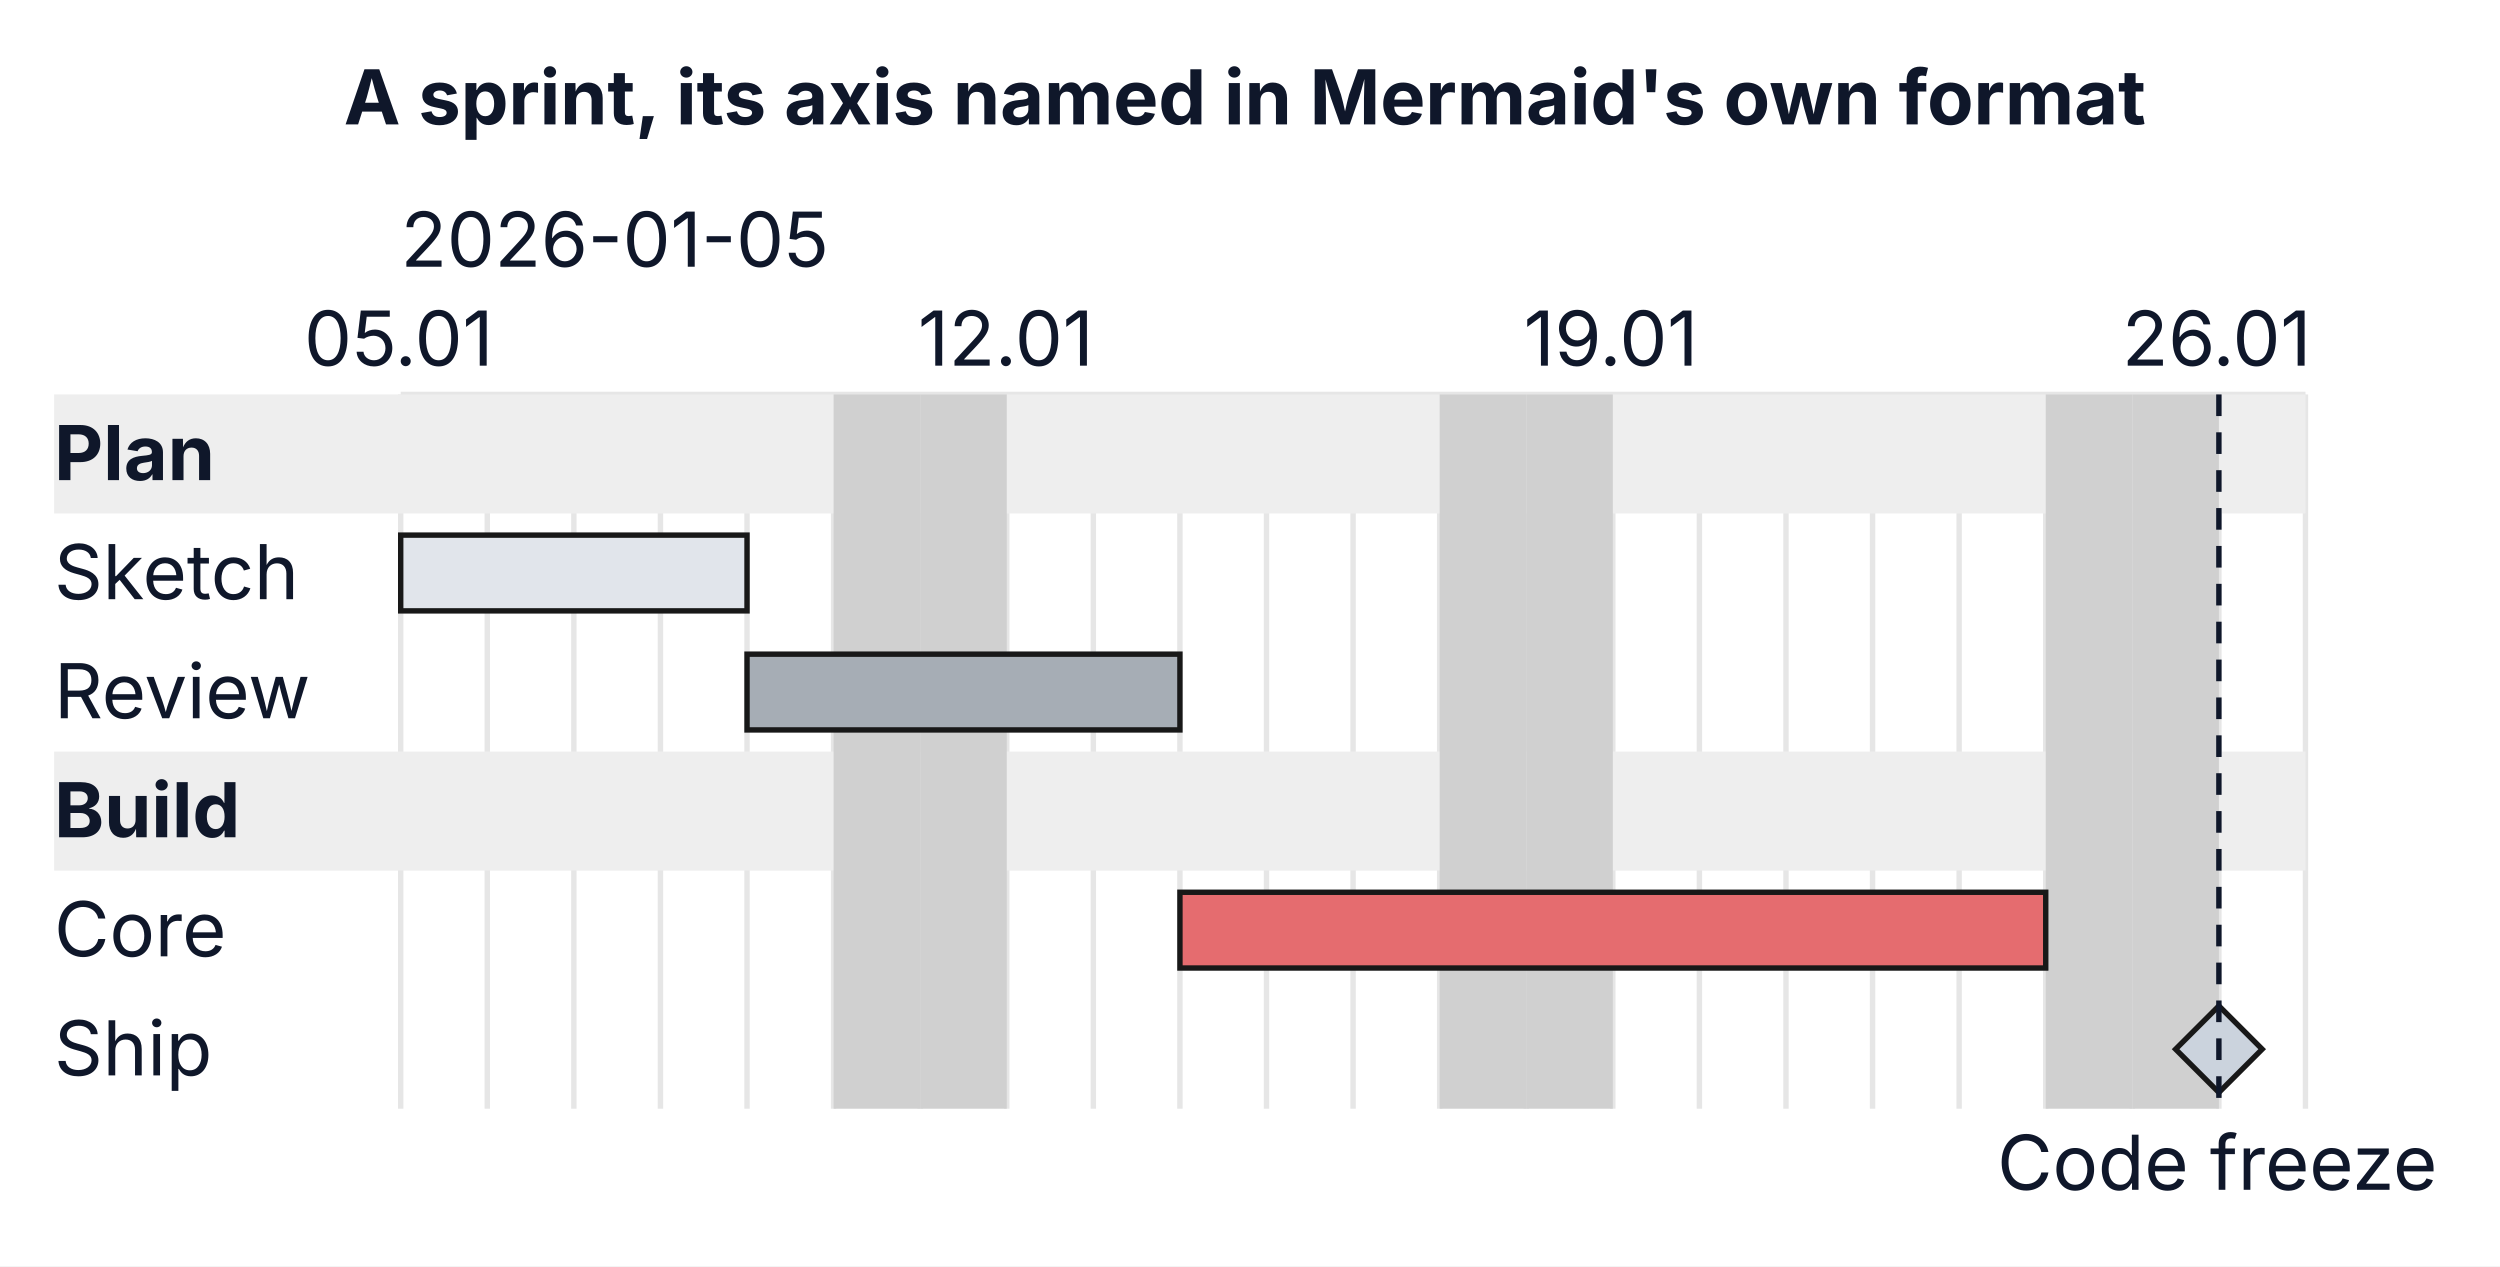
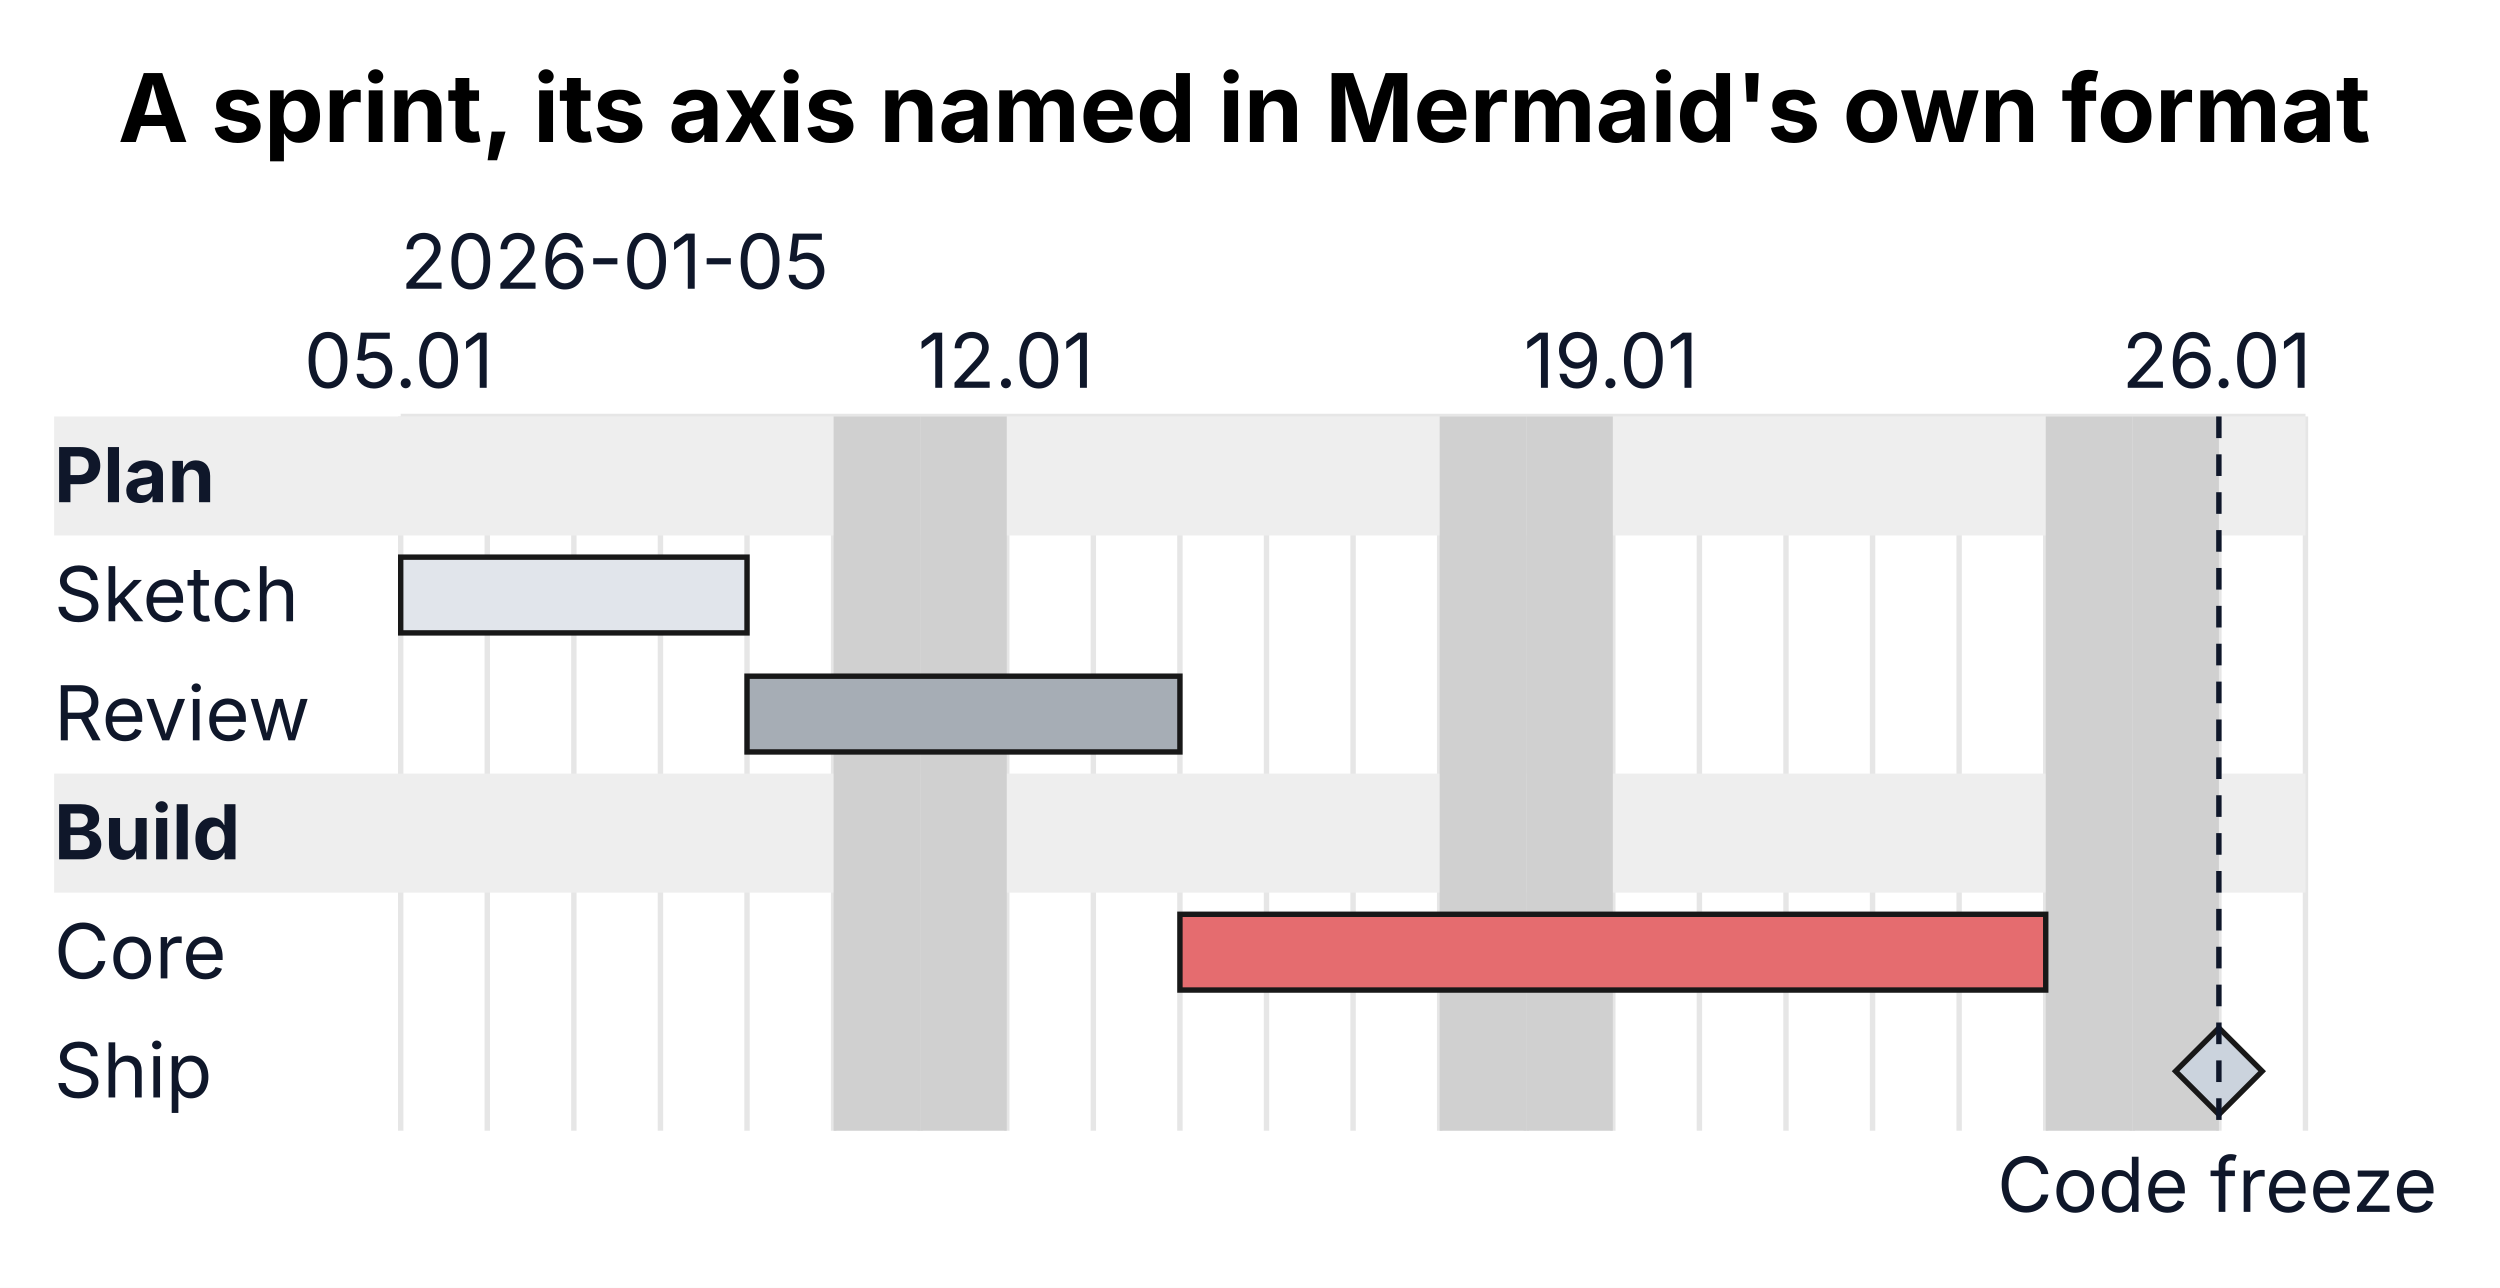
- <svg xmlns="http://www.w3.org/2000/svg" width="462" height="234" viewBox="0 0 462 234">
-   <rect x="0" y="0" width="462" height="234" fill="#FFFFFF" />
+ <svg xmlns="http://www.w3.org/2000/svg" width="462" height="238" viewBox="0 0 462 238">
+   <rect x="0" y="0" width="462" height="238" fill="#FFFFFF" />
  <g transform="translate(10,10)">
    <g>
      <g id="grid">
-         <line x1="64.05" y1="62.89" x2="64.05" y2="194.89" fill="none" stroke="#E6E6E6" stroke-width="1" />
-         <line x1="80.05" y1="62.89" x2="80.05" y2="194.89" fill="none" stroke="#E6E6E6" stroke-width="1" />
-         <line x1="96.05" y1="62.89" x2="96.05" y2="194.89" fill="none" stroke="#E6E6E6" stroke-width="1" />
-         <line x1="112.05" y1="62.89" x2="112.05" y2="194.89" fill="none" stroke="#E6E6E6" stroke-width="1" />
-         <line x1="128.05" y1="62.89" x2="128.05" y2="194.89" fill="none" stroke="#E6E6E6" stroke-width="1" />
-         <line x1="144.05" y1="62.89" x2="144.05" y2="194.89" fill="none" stroke="#E6E6E6" stroke-width="1" />
-         <line x1="160.05" y1="62.89" x2="160.05" y2="194.89" fill="none" stroke="#E6E6E6" stroke-width="1" />
-         <line x1="176.05" y1="62.89" x2="176.05" y2="194.89" fill="none" stroke="#E6E6E6" stroke-width="1" />
-         <line x1="192.05" y1="62.89" x2="192.05" y2="194.89" fill="none" stroke="#E6E6E6" stroke-width="1" />
-         <line x1="208.05" y1="62.89" x2="208.05" y2="194.89" fill="none" stroke="#E6E6E6" stroke-width="1" />
-         <line x1="224.05" y1="62.89" x2="224.05" y2="194.89" fill="none" stroke="#E6E6E6" stroke-width="1" />
-         <line x1="240.05" y1="62.89" x2="240.05" y2="194.89" fill="none" stroke="#E6E6E6" stroke-width="1" />
-         <line x1="256.05" y1="62.89" x2="256.05" y2="194.89" fill="none" stroke="#E6E6E6" stroke-width="1" />
-         <line x1="272.05" y1="62.89" x2="272.05" y2="194.89" fill="none" stroke="#E6E6E6" stroke-width="1" />
-         <line x1="288.05" y1="62.89" x2="288.05" y2="194.89" fill="none" stroke="#E6E6E6" stroke-width="1" />
-         <line x1="304.05" y1="62.89" x2="304.05" y2="194.89" fill="none" stroke="#E6E6E6" stroke-width="1" />
-         <line x1="320.05" y1="62.89" x2="320.05" y2="194.89" fill="none" stroke="#E6E6E6" stroke-width="1" />
-         <line x1="336.05" y1="62.89" x2="336.05" y2="194.89" fill="none" stroke="#E6E6E6" stroke-width="1" />
-         <line x1="352.05" y1="62.89" x2="352.05" y2="194.89" fill="none" stroke="#E6E6E6" stroke-width="1" />
-         <line x1="368.05" y1="62.89" x2="368.05" y2="194.89" fill="none" stroke="#E6E6E6" stroke-width="1" />
-         <line x1="384.05" y1="62.89" x2="384.05" y2="194.89" fill="none" stroke="#E6E6E6" stroke-width="1" />
-         <line x1="400.05" y1="62.89" x2="400.05" y2="194.89" fill="none" stroke="#E6E6E6" stroke-width="1" />
-         <line x1="416.05" y1="62.89" x2="416.05" y2="194.89" fill="none" stroke="#E6E6E6" stroke-width="1" />
-         <line x1="64.05" y1="62.89" x2="416.05" y2="62.89" fill="none" stroke="#E6E6E6" stroke-width="1" />
+         <line x1="64.05" y1="66.96" x2="64.05" y2="198.96" fill="none" stroke="#E6E6E6" stroke-width="1" />
+         <line x1="80.05" y1="66.96" x2="80.05" y2="198.96" fill="none" stroke="#E6E6E6" stroke-width="1" />
+         <line x1="96.05" y1="66.96" x2="96.05" y2="198.96" fill="none" stroke="#E6E6E6" stroke-width="1" />
+         <line x1="112.05" y1="66.96" x2="112.05" y2="198.96" fill="none" stroke="#E6E6E6" stroke-width="1" />
+         <line x1="128.05" y1="66.96" x2="128.05" y2="198.96" fill="none" stroke="#E6E6E6" stroke-width="1" />
+         <line x1="144.05" y1="66.96" x2="144.05" y2="198.96" fill="none" stroke="#E6E6E6" stroke-width="1" />
+         <line x1="160.05" y1="66.96" x2="160.05" y2="198.96" fill="none" stroke="#E6E6E6" stroke-width="1" />
+         <line x1="176.05" y1="66.96" x2="176.05" y2="198.96" fill="none" stroke="#E6E6E6" stroke-width="1" />
+         <line x1="192.05" y1="66.96" x2="192.05" y2="198.96" fill="none" stroke="#E6E6E6" stroke-width="1" />
+         <line x1="208.05" y1="66.96" x2="208.05" y2="198.96" fill="none" stroke="#E6E6E6" stroke-width="1" />
+         <line x1="224.05" y1="66.96" x2="224.05" y2="198.96" fill="none" stroke="#E6E6E6" stroke-width="1" />
+         <line x1="240.05" y1="66.96" x2="240.05" y2="198.96" fill="none" stroke="#E6E6E6" stroke-width="1" />
+         <line x1="256.05" y1="66.96" x2="256.05" y2="198.96" fill="none" stroke="#E6E6E6" stroke-width="1" />
+         <line x1="272.05" y1="66.96" x2="272.05" y2="198.96" fill="none" stroke="#E6E6E6" stroke-width="1" />
+         <line x1="288.05" y1="66.96" x2="288.05" y2="198.96" fill="none" stroke="#E6E6E6" stroke-width="1" />
+         <line x1="304.05" y1="66.96" x2="304.05" y2="198.96" fill="none" stroke="#E6E6E6" stroke-width="1" />
+         <line x1="320.05" y1="66.96" x2="320.05" y2="198.96" fill="none" stroke="#E6E6E6" stroke-width="1" />
+         <line x1="336.05" y1="66.96" x2="336.05" y2="198.96" fill="none" stroke="#E6E6E6" stroke-width="1" />
+         <line x1="352.05" y1="66.96" x2="352.05" y2="198.96" fill="none" stroke="#E6E6E6" stroke-width="1" />
+         <line x1="368.05" y1="66.96" x2="368.05" y2="198.96" fill="none" stroke="#E6E6E6" stroke-width="1" />
+         <line x1="384.05" y1="66.96" x2="384.05" y2="198.96" fill="none" stroke="#E6E6E6" stroke-width="1" />
+         <line x1="400.05" y1="66.96" x2="400.05" y2="198.96" fill="none" stroke="#E6E6E6" stroke-width="1" />
+         <line x1="416.05" y1="66.96" x2="416.05" y2="198.96" fill="none" stroke="#E6E6E6" stroke-width="1" />
+         <line x1="64.05" y1="66.96" x2="416.05" y2="66.96" fill="none" stroke="#E6E6E6" stroke-width="1" />
      </g>
-       <rect x="0" y="62.89" width="416.05" height="22" fill="#EEEEEE" />
-       <rect x="0" y="128.89" width="416.05" height="22" fill="#EEEEEE" />
-       <rect x="144.05" y="62.89" width="16" height="132" fill="#D0D0D0" />
-       <rect x="160.05" y="62.89" width="16" height="132" fill="#D0D0D0" />
-       <rect x="256.05" y="62.89" width="16" height="132" fill="#D0D0D0" />
-       <rect x="272.05" y="62.89" width="16" height="132" fill="#D0D0D0" />
-       <rect x="368.05" y="62.89" width="16" height="132" fill="#D0D0D0" />
-       <rect x="384.05" y="62.89" width="16" height="132" fill="#D0D0D0" />
+       <rect x="0" y="66.96" width="416.05" height="22" fill="#EEEEEE" />
+       <rect x="0" y="132.96" width="416.05" height="22" fill="#EEEEEE" />
+       <rect x="144.05" y="66.96" width="16" height="132" fill="#D0D0D0" />
+       <rect x="160.05" y="66.96" width="16" height="132" fill="#D0D0D0" />
+       <rect x="256.05" y="66.96" width="16" height="132" fill="#D0D0D0" />
+       <rect x="272.05" y="66.96" width="16" height="132" fill="#D0D0D0" />
+       <rect x="368.05" y="66.96" width="16" height="132" fill="#D0D0D0" />
+       <rect x="384.05" y="66.96" width="16" height="132" fill="#D0D0D0" />
    </g>
    <g>
-       <rect x="64.05" y="88.89" width="64" height="14" fill="#E1E5EB" stroke="#181818" stroke-width="1" />
-       <rect x="128.05" y="110.89" width="80" height="14" fill="#A6ADB5" stroke="#181818" stroke-width="1" />
-       <rect x="208.05" y="154.89" width="160" height="14" fill="#E56C6F" stroke="#181818" stroke-width="1" />
-       <polygon points="400.05,175.89 408.05,183.89 400.05,191.89 392.05,183.89" fill="#CBD3DD" stroke="#181818" stroke-width="1" />
+       <rect x="64.05" y="92.96" width="64" height="14" fill="#E1E5EB" stroke="#181818" stroke-width="1" />
+       <rect x="128.05" y="114.96" width="80" height="14" fill="#A6ADB5" stroke="#181818" stroke-width="1" />
+       <rect x="208.05" y="158.96" width="160" height="14" fill="#E56C6F" stroke="#181818" stroke-width="1" />
+       <polygon points="400.05,179.96 408.05,187.96 400.05,195.96 392.05,187.96" fill="#CBD3DD" stroke="#181818" stroke-width="1" />
    </g>
    <g>
      <text font-family="Inter, ui-sans-serif, system-ui, -apple-system, Segoe UI, DejaVu Sans, Liberation Sans, Arial, Liberation Sans, Arimo, Helvetica, Nimbus Sans, sans-serif, Noto Color Emoji, Apple Color Emoji, Segoe UI Emoji" xml:space="preserve">
-         <tspan x="64.05" y="39.29" font-size="14" fill="#0F172A" textLength="79.14" lengthAdjust="spacing">2026-01-05</tspan>
+         <tspan x="64.05" y="43.36" font-size="14" fill="#0F172A" textLength="79.14" lengthAdjust="spacing">2026-01-05</tspan>
      </text>
      <text font-family="Inter, ui-sans-serif, system-ui, -apple-system, Segoe UI, DejaVu Sans, Liberation Sans, Arial, Liberation Sans, Arimo, Helvetica, Nimbus Sans, sans-serif, Noto Color Emoji, Apple Color Emoji, Segoe UI Emoji" xml:space="preserve">
-         <tspan x="46.2" y="57.58" font-size="14" fill="#0F172A" textLength="35.7" lengthAdjust="spacing">05.01</tspan>
+         <tspan x="46.2" y="61.66" font-size="14" fill="#0F172A" textLength="35.7" lengthAdjust="spacing">05.01</tspan>
      </text>
      <text font-family="Inter, ui-sans-serif, system-ui, -apple-system, Segoe UI, DejaVu Sans, Liberation Sans, Arial, Liberation Sans, Arimo, Helvetica, Nimbus Sans, sans-serif, Noto Color Emoji, Apple Color Emoji, Segoe UI Emoji" xml:space="preserve">
-         <tspan x="159.65" y="57.58" font-size="14" fill="#0F172A" textLength="32.8" lengthAdjust="spacing">12.01</tspan>
+         <tspan x="159.65" y="61.66" font-size="14" fill="#0F172A" textLength="32.8" lengthAdjust="spacing">12.01</tspan>
      </text>
      <text font-family="Inter, ui-sans-serif, system-ui, -apple-system, Segoe UI, DejaVu Sans, Liberation Sans, Arial, Liberation Sans, Arimo, Helvetica, Nimbus Sans, sans-serif, Noto Color Emoji, Apple Color Emoji, Segoe UI Emoji" xml:space="preserve">
-         <tspan x="271.58" y="57.58" font-size="14" fill="#0F172A" textLength="32.94" lengthAdjust="spacing">19.01</tspan>
+         <tspan x="271.58" y="61.66" font-size="14" fill="#0F172A" textLength="32.94" lengthAdjust="spacing">19.01</tspan>
      </text>
      <text font-family="Inter, ui-sans-serif, system-ui, -apple-system, Segoe UI, DejaVu Sans, Liberation Sans, Arial, Liberation Sans, Arimo, Helvetica, Nimbus Sans, sans-serif, Noto Color Emoji, Apple Color Emoji, Segoe UI Emoji" xml:space="preserve">
-         <tspan x="382.16" y="57.58" font-size="14" fill="#0F172A" textLength="35.78" lengthAdjust="spacing">26.01</tspan>
+         <tspan x="382.16" y="61.66" font-size="14" fill="#0F172A" textLength="35.78" lengthAdjust="spacing">26.01</tspan>
      </text>
      <text font-family="Inter, ui-sans-serif, system-ui, -apple-system, Segoe UI, DejaVu Sans, Liberation Sans, Arial, Liberation Sans, Arimo, Helvetica, Nimbus Sans, sans-serif, Noto Color Emoji, Apple Color Emoji, Segoe UI Emoji" xml:space="preserve">
-         <tspan x="0" y="78.73" font-size="14" fill="#0F172A" font-weight="bold" textLength="29.72" lengthAdjust="spacing">Plan</tspan>
+         <tspan x="0" y="82.81" font-size="14" fill="#0F172A" font-weight="bold" textLength="29.72" lengthAdjust="spacing">Plan</tspan>
      </text>
      <text font-family="Inter, ui-sans-serif, system-ui, -apple-system, Segoe UI, DejaVu Sans, Liberation Sans, Arial, Liberation Sans, Arimo, Helvetica, Nimbus Sans, sans-serif, Noto Color Emoji, Apple Color Emoji, Segoe UI Emoji" xml:space="preserve">
-         <tspan x="0" y="100.73" font-size="14" fill="#0F172A" textLength="45.68" lengthAdjust="spacing">Sketch</tspan>
+         <tspan x="0" y="104.81" font-size="14" fill="#0F172A" textLength="45.68" lengthAdjust="spacing">Sketch</tspan>
      </text>
      <text font-family="Inter, ui-sans-serif, system-ui, -apple-system, Segoe UI, DejaVu Sans, Liberation Sans, Arial, Liberation Sans, Arimo, Helvetica, Nimbus Sans, sans-serif, Noto Color Emoji, Apple Color Emoji, Segoe UI Emoji" xml:space="preserve">
-         <tspan x="0" y="122.73" font-size="14" fill="#0F172A" textLength="48.05" lengthAdjust="spacing">Review</tspan>
+         <tspan x="0" y="126.81" font-size="14" fill="#0F172A" textLength="48.05" lengthAdjust="spacing">Review</tspan>
      </text>
      <text font-family="Inter, ui-sans-serif, system-ui, -apple-system, Segoe UI, DejaVu Sans, Liberation Sans, Arial, Liberation Sans, Arimo, Helvetica, Nimbus Sans, sans-serif, Noto Color Emoji, Apple Color Emoji, Segoe UI Emoji" xml:space="preserve">
-         <tspan x="0" y="144.73" font-size="14" fill="#0F172A" font-weight="bold" textLength="34.4" lengthAdjust="spacing">Build</tspan>
+         <tspan x="0" y="148.81" font-size="14" fill="#0F172A" font-weight="bold" textLength="34.4" lengthAdjust="spacing">Build</tspan>
      </text>
      <text font-family="Inter, ui-sans-serif, system-ui, -apple-system, Segoe UI, DejaVu Sans, Liberation Sans, Arial, Liberation Sans, Arimo, Helvetica, Nimbus Sans, sans-serif, Noto Color Emoji, Apple Color Emoji, Segoe UI Emoji" xml:space="preserve">
-         <tspan x="0" y="166.73" font-size="14" fill="#0F172A" textLength="32.05" lengthAdjust="spacing">Core</tspan>
+         <tspan x="0" y="170.81" font-size="14" fill="#0F172A" textLength="32.05" lengthAdjust="spacing">Core</tspan>
      </text>
      <text font-family="Inter, ui-sans-serif, system-ui, -apple-system, Segoe UI, DejaVu Sans, Liberation Sans, Arial, Liberation Sans, Arimo, Helvetica, Nimbus Sans, sans-serif, Noto Color Emoji, Apple Color Emoji, Segoe UI Emoji" xml:space="preserve">
-         <tspan x="0" y="188.73" font-size="14" fill="#0F172A" textLength="29.22" lengthAdjust="spacing">Ship</tspan>
+         <tspan x="0" y="192.81" font-size="14" fill="#0F172A" textLength="29.22" lengthAdjust="spacing">Ship</tspan>
      </text>
-       <line x1="400.05" y1="62.89" x2="400.05" y2="194.89" fill="none" stroke="#0F172A" stroke-width="1" stroke-dasharray="4,3" />
+       <line x1="400.05" y1="66.96" x2="400.05" y2="198.96" fill="none" stroke="#0F172A" stroke-width="1" stroke-dasharray="4,3" />
      <text font-family="Inter, ui-sans-serif, system-ui, -apple-system, Segoe UI, DejaVu Sans, Liberation Sans, Arial, Liberation Sans, Arimo, Helvetica, Nimbus Sans, sans-serif, Noto Color Emoji, Apple Color Emoji, Segoe UI Emoji" xml:space="preserve">
-         <tspan x="359.08" y="209.88" font-size="14" fill="#0F172A" textLength="81.94" lengthAdjust="spacing">Code freeze</tspan>
+         <tspan x="359.08" y="213.95" font-size="14" fill="#0F172A" textLength="81.94" lengthAdjust="spacing">Code freeze</tspan>
      </text>
      <text font-family="Inter, ui-sans-serif, system-ui, -apple-system, Segoe UI, DejaVu Sans, Liberation Sans, Arial, Liberation Sans, Arimo, Helvetica, Nimbus Sans, sans-serif, Noto Color Emoji, Apple Color Emoji, Segoe UI Emoji" xml:space="preserve">
-         <tspan x="53.54" y="12.99" font-size="14" fill="#0F172A" font-weight="bold" textLength="333.94" lengthAdjust="spacing">A sprint, its axis named in Mermaid's own format</tspan>
+         <tspan x="11.8" y="16.24" font-size="17.5" fill="#000000" font-weight="bold" textLength="417.43" lengthAdjust="spacing">A sprint, its axis named in Mermaid's own format</tspan>
      </text>
    </g>
  </g>
</svg>
